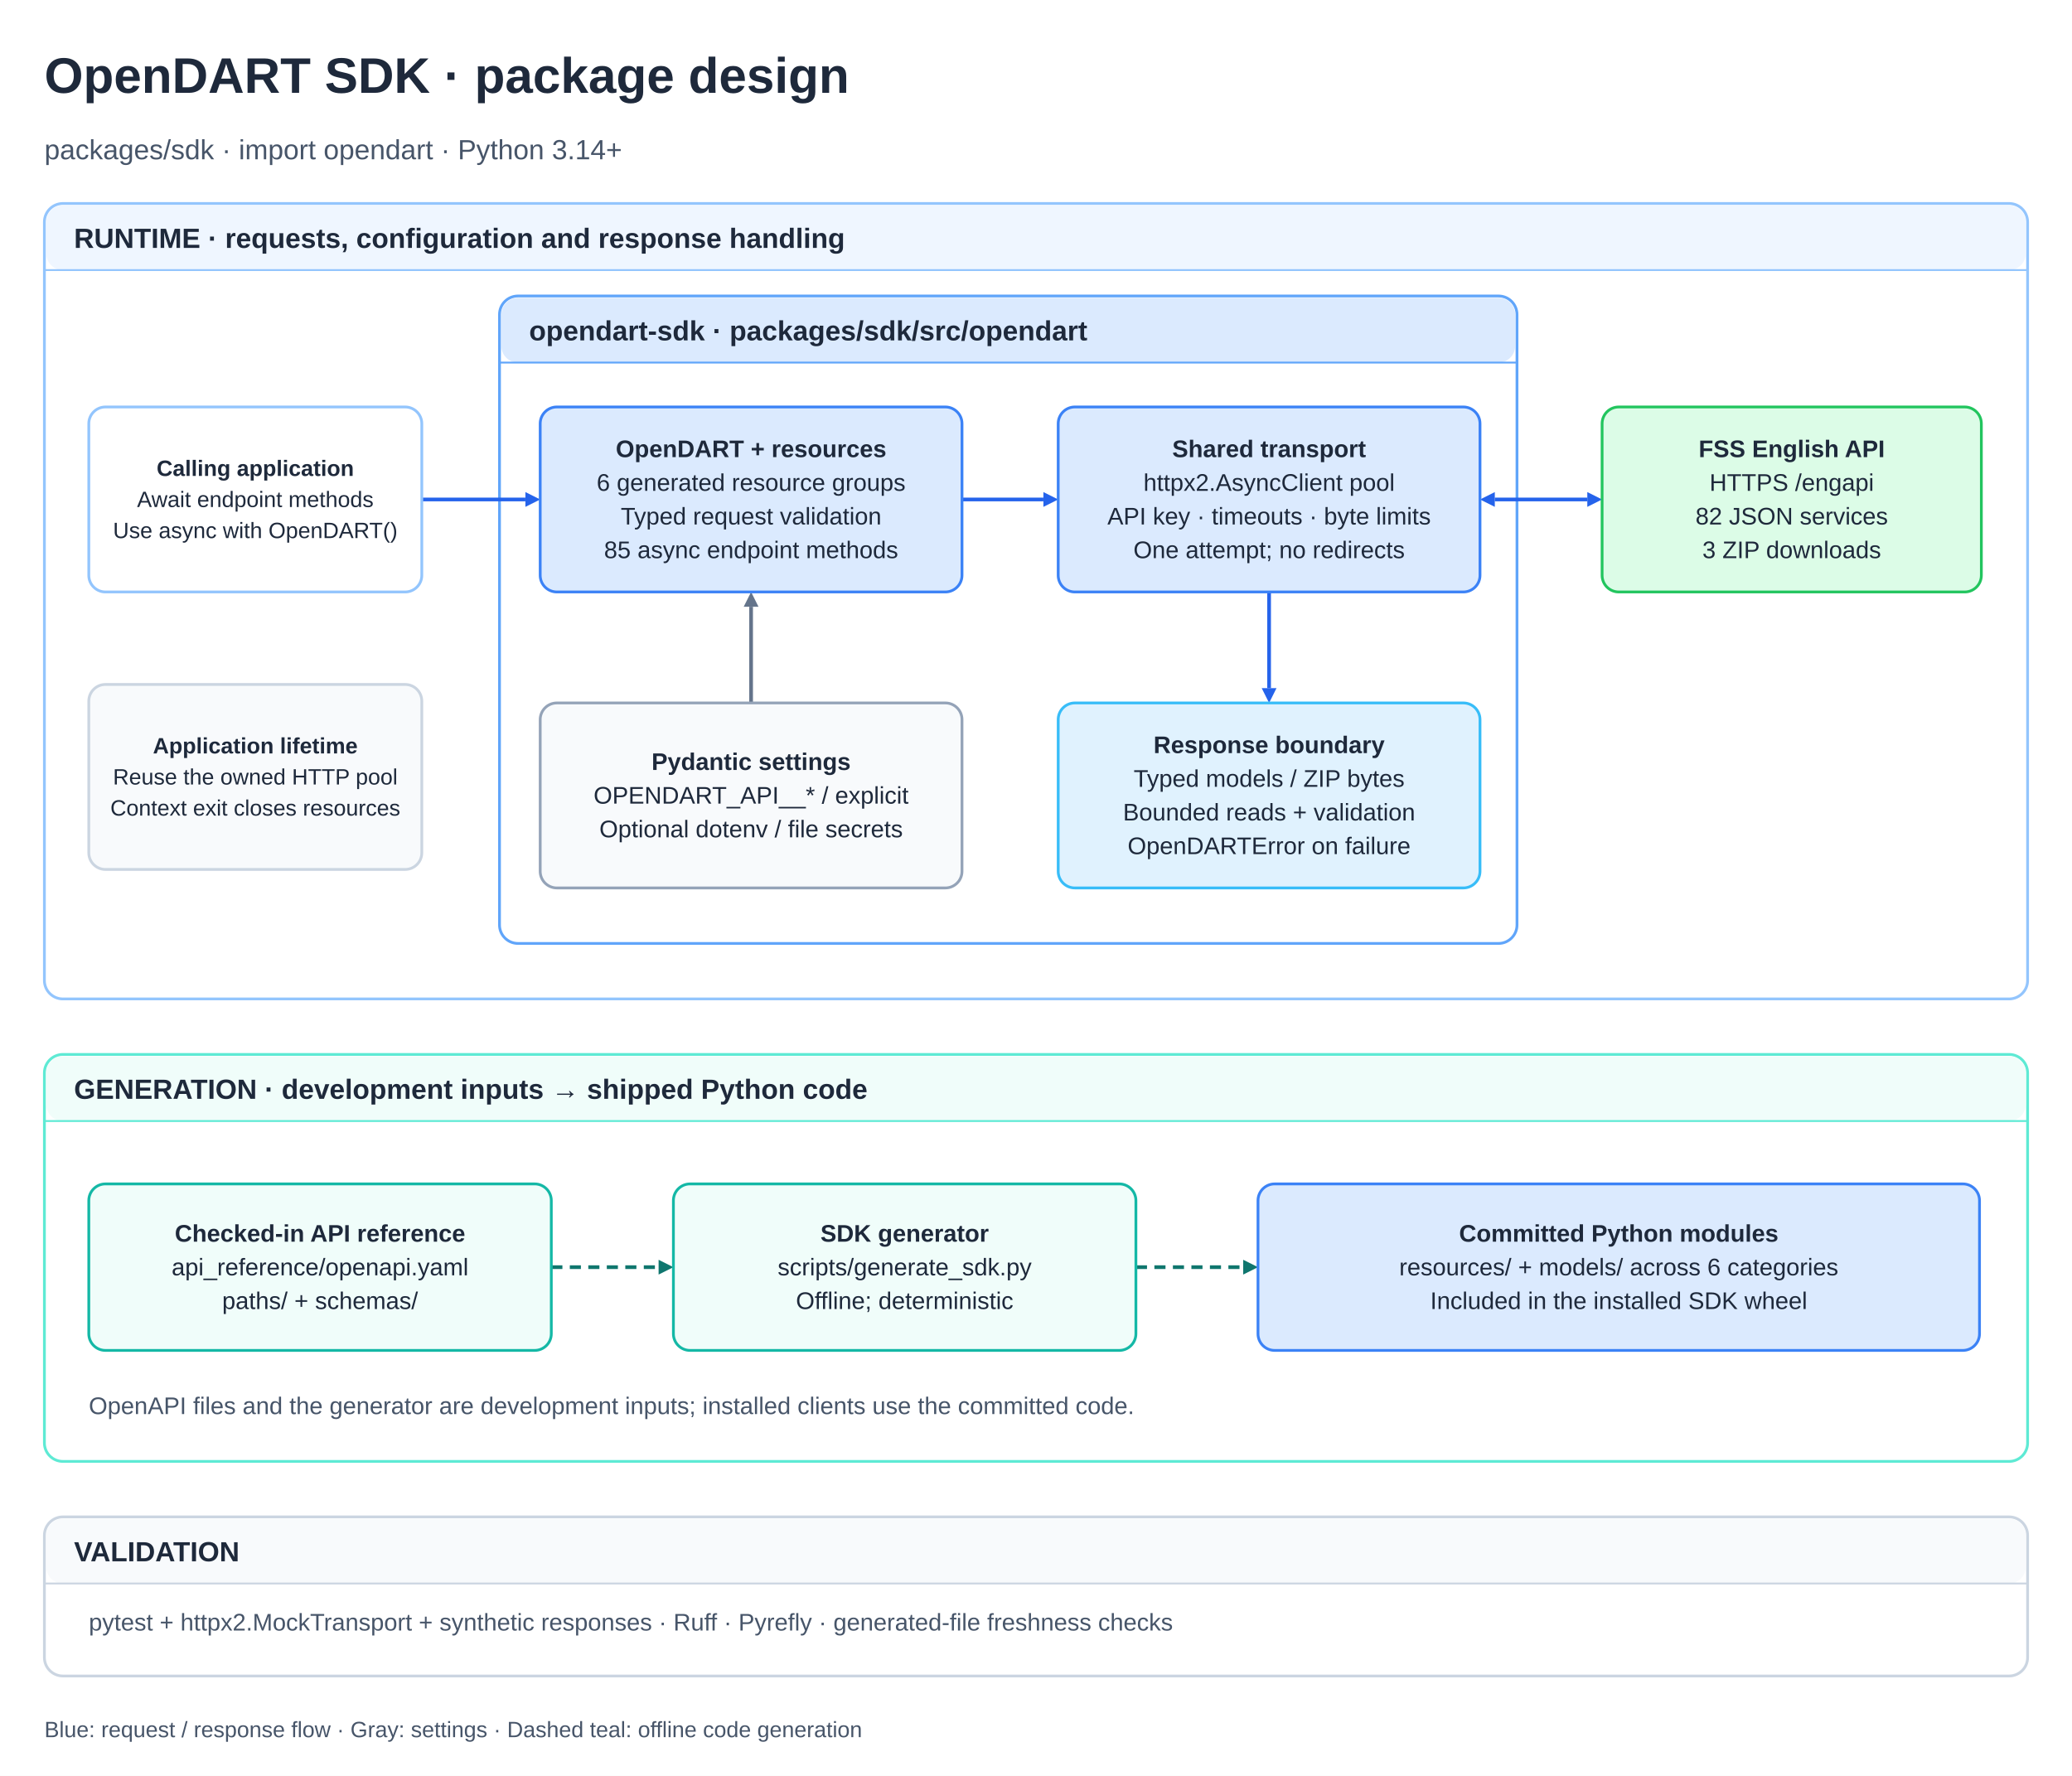
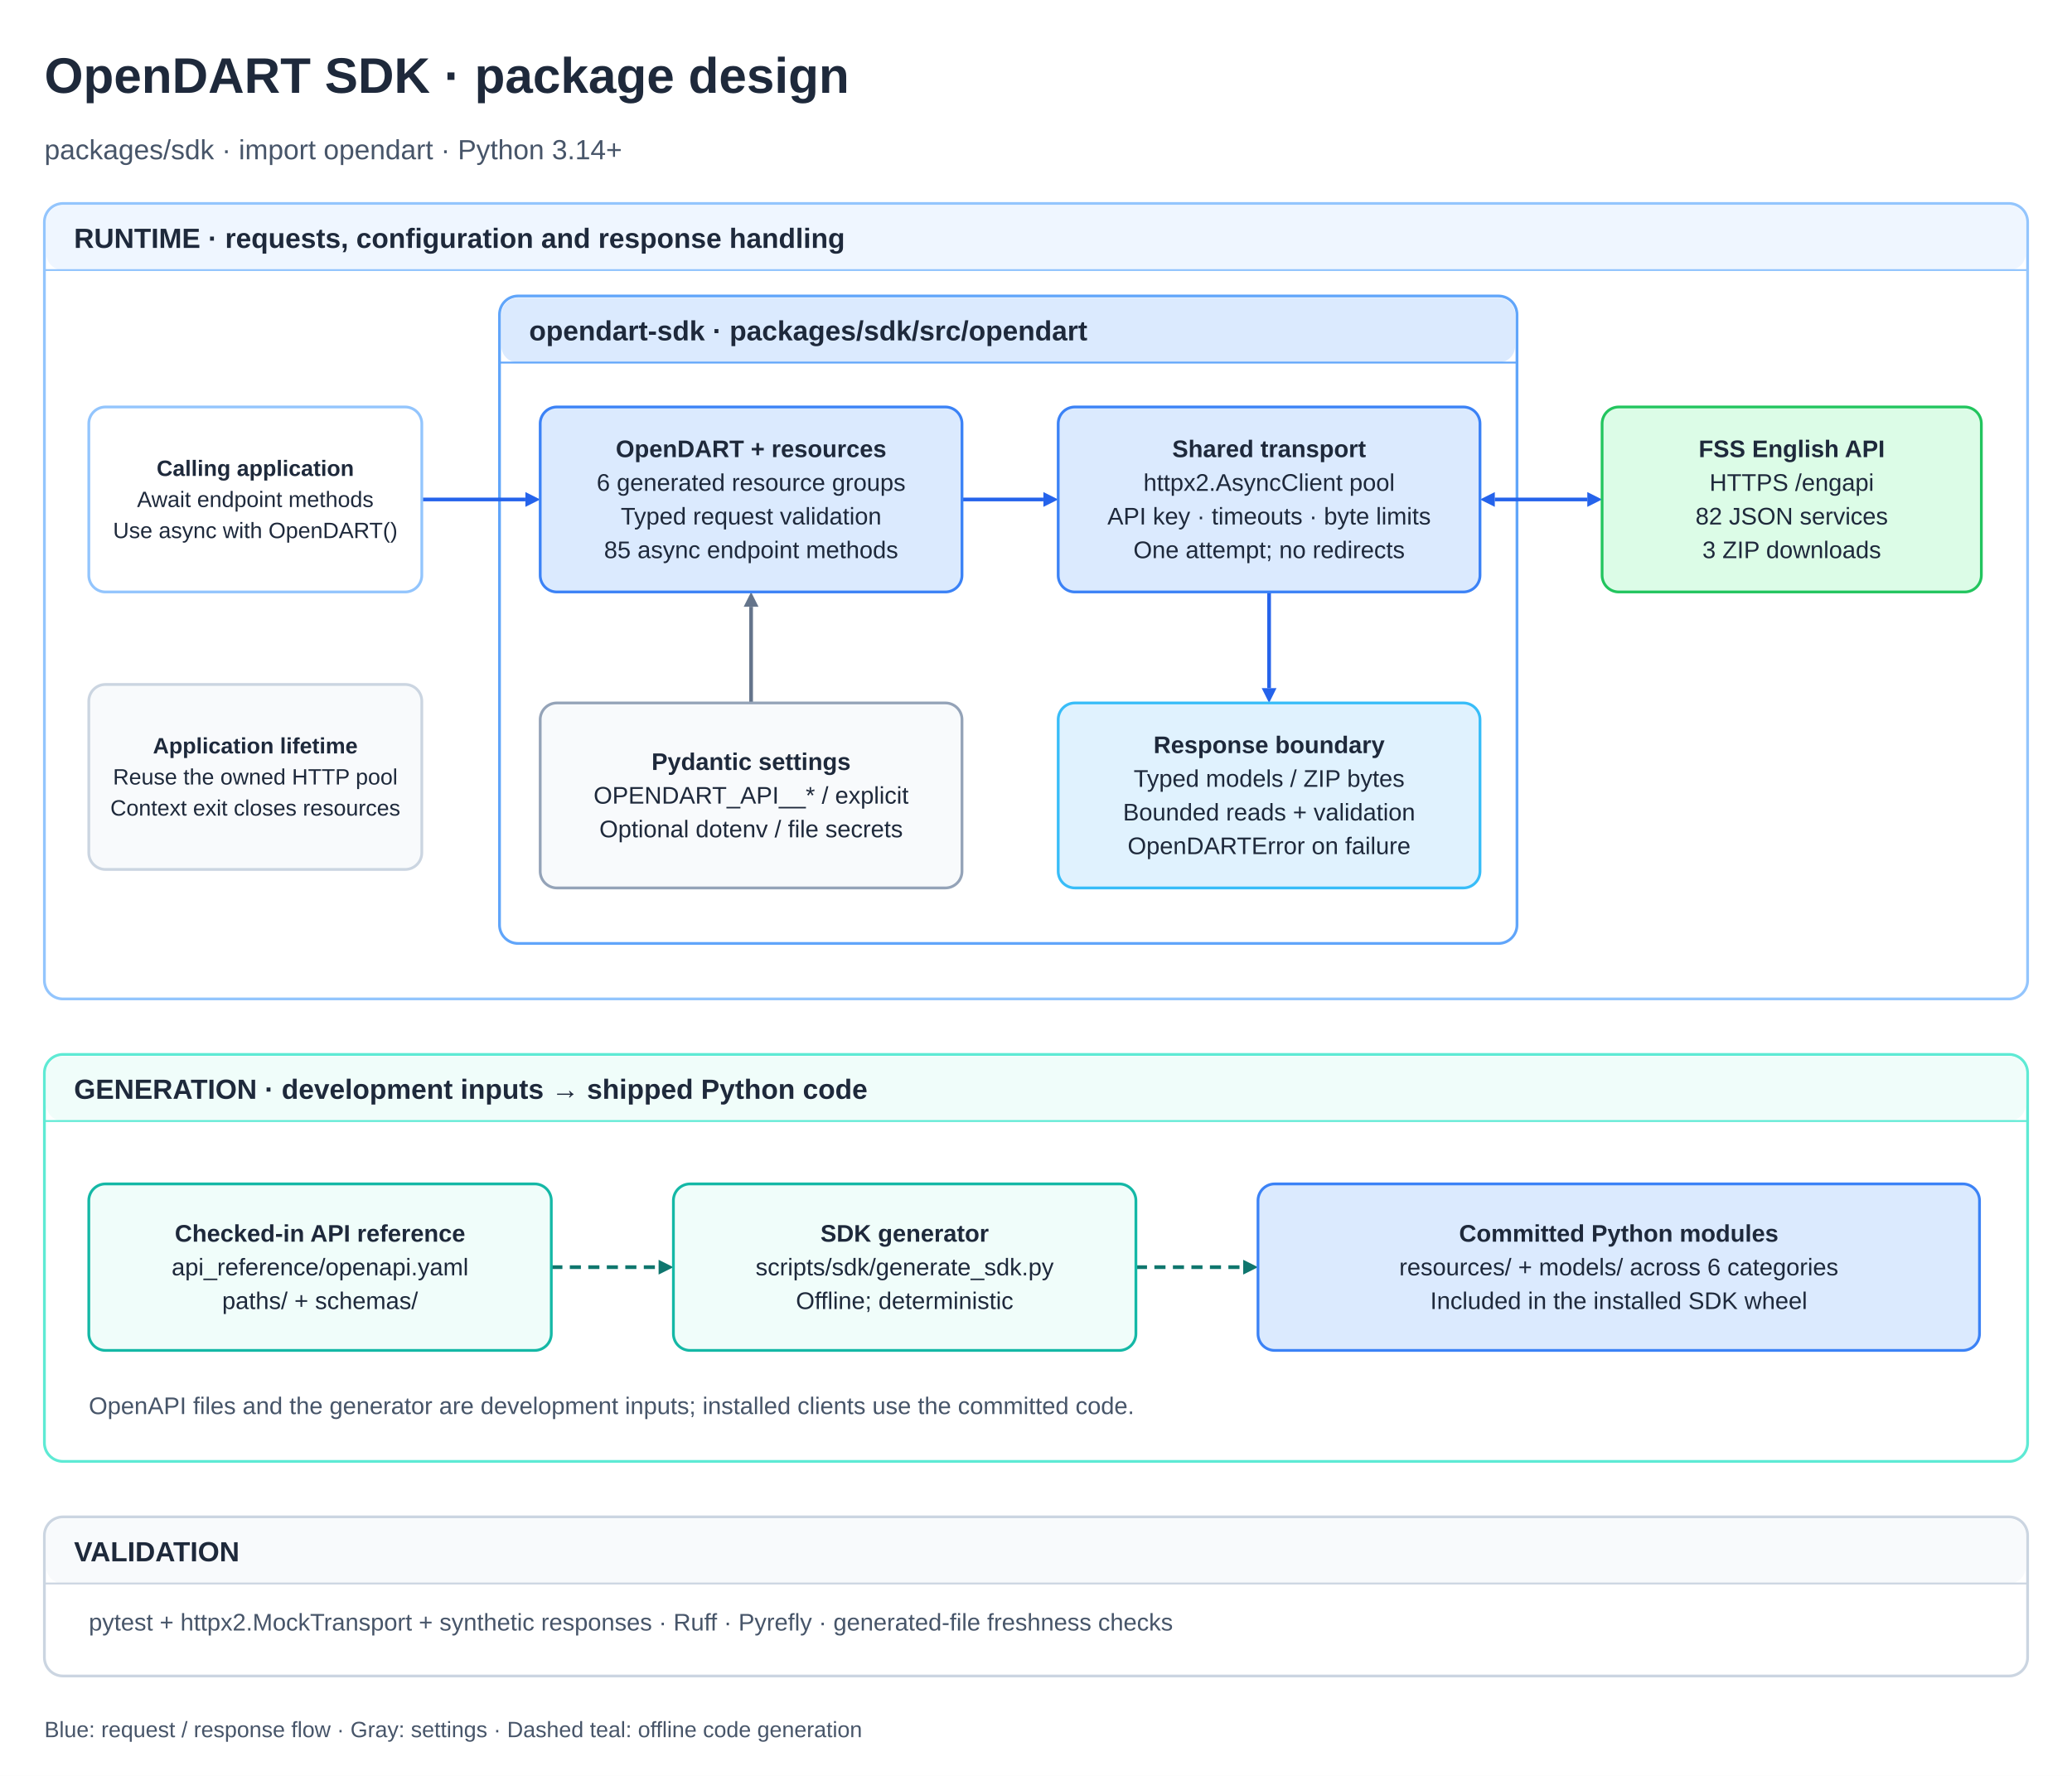
- <svg xmlns="http://www.w3.org/2000/svg" width="1120" height="960" viewBox="0 0 1120 960" role="img" aria-labelledby="diagram-title diagram-description" content="&lt;mxfile host=&quot;app.diagrams.net&quot; type=&quot;device&quot;&gt;&lt;diagram id=&quot;sdk-architecture&quot; name=&quot;SDK architecture&quot;&gt;&lt;mxGraphModel dx=&quot;1120&quot; dy=&quot;960&quot; grid=&quot;1&quot; gridSize=&quot;10&quot; guides=&quot;1&quot; tooltips=&quot;1&quot; connect=&quot;1&quot; arrows=&quot;1&quot; fold=&quot;1&quot; page=&quot;0&quot; pageScale=&quot;1&quot; pageWidth=&quot;1120&quot; pageHeight=&quot;960&quot; math=&quot;0&quot; shadow=&quot;0&quot; background=&quot;#ffffff&quot; adaptiveColors=&quot;auto&quot;&gt;&lt;root&gt;&lt;mxCell id=&quot;0&quot; /&gt;&lt;mxCell id=&quot;1&quot; parent=&quot;0&quot; /&gt;&lt;mxCell id=&quot;title&quot; value=&quot;OpenDART SDK · package design&quot; style=&quot;rounded=1;whiteSpace=wrap;html=1;fontFamily=Arial;fontSize=27;fontColor=#1e293b;strokeWidth=1.5;spacing=12;fillColor=#ffffff;strokeColor=#cbd5e1;fillColor=none;strokeColor=none;align=left;spacing=0;fontStyle=1;&quot; vertex=&quot;1&quot; parent=&quot;1&quot;&gt;&lt;mxGeometry x=&quot;24&quot; y=&quot;22&quot; width=&quot;1072&quot; height=&quot;38&quot; as=&quot;geometry&quot; /&gt;&lt;/mxCell&gt;&lt;mxCell id=&quot;subtitle&quot; value=&quot;packages/sdk · import opendart · Python 3.14+&quot; style=&quot;rounded=1;whiteSpace=wrap;html=1;fontFamily=Arial;fontSize=15;fontColor=#1e293b;strokeWidth=1.5;spacing=12;fillColor=#ffffff;strokeColor=#cbd5e1;fillColor=none;strokeColor=none;align=left;spacing=0;&quot; vertex=&quot;1&quot; parent=&quot;1&quot;&gt;&lt;mxGeometry x=&quot;24&quot; y=&quot;68&quot; width=&quot;1072&quot; height=&quot;26&quot; as=&quot;geometry&quot; /&gt;&lt;/mxCell&gt;&lt;mxCell id=&quot;runtime&quot; value=&quot;RUNTIME · requests, configuration and response handling&quot; style=&quot;rounded=1;whiteSpace=wrap;html=1;fontFamily=Arial;fontSize=15;fontColor=#1e293b;strokeWidth=1.5;spacing=12;fillColor=#eff6ff;strokeColor=#93c5fd;shape=swimlane;startSize=36;horizontal=1;align=left;spacingLeft=16;fontStyle=1;collapsible=0;pointerEvents=0;swimlaneFillColor=#ffffff;&quot; vertex=&quot;1&quot; parent=&quot;1&quot;&gt;&lt;mxGeometry x=&quot;24&quot; y=&quot;110&quot; width=&quot;1072&quot; height=&quot;430&quot; as=&quot;geometry&quot; /&gt;&lt;/mxCell&gt;&lt;mxCell id=&quot;package&quot; value=&quot;opendart-sdk · packages/sdk/src/opendart&quot; style=&quot;rounded=1;whiteSpace=wrap;html=1;fontFamily=Arial;fontSize=15;fontColor=#1e293b;strokeWidth=1.5;spacing=12;fillColor=#dbeafe;strokeColor=#60a5fa;shape=swimlane;startSize=36;horizontal=1;align=left;spacingLeft=16;fontStyle=1;collapsible=0;pointerEvents=0;swimlaneFillColor=#ffffff;&quot; vertex=&quot;1&quot; parent=&quot;runtime&quot;&gt;&lt;mxGeometry x=&quot;246&quot; y=&quot;50&quot; width=&quot;550&quot; height=&quot;350&quot; as=&quot;geometry&quot; /&gt;&lt;/mxCell&gt;&lt;mxCell id=&quot;application&quot; value=&quot;&amp;lt;b&amp;gt;Calling application&amp;lt;/b&amp;gt;&amp;lt;br&amp;gt;Await endpoint methods&amp;lt;br&amp;gt;Use async with OpenDART()&quot; style=&quot;rounded=1;whiteSpace=wrap;html=1;fontFamily=Arial;fontSize=12;fontColor=#1e293b;strokeWidth=1.5;spacing=12;fillColor=#ffffff;strokeColor=#93c5fd;&quot; vertex=&quot;1&quot; parent=&quot;runtime&quot;&gt;&lt;mxGeometry x=&quot;24&quot; y=&quot;110&quot; width=&quot;180&quot; height=&quot;100&quot; as=&quot;geometry&quot; /&gt;&lt;/mxCell&gt;&lt;mxCell id=&quot;client&quot; value=&quot;&amp;lt;b&amp;gt;OpenDART + resources&amp;lt;/b&amp;gt;&amp;lt;br&amp;gt;6 generated resource groups&amp;lt;br&amp;gt;Typed request validation&amp;lt;br&amp;gt;85 async endpoint methods&quot; style=&quot;rounded=1;whiteSpace=wrap;html=1;fontFamily=Arial;fontSize=13;fontColor=#1e293b;strokeWidth=1.5;spacing=12;fillColor=#dbeafe;strokeColor=#3b82f6;&quot; vertex=&quot;1&quot; parent=&quot;package&quot;&gt;&lt;mxGeometry x=&quot;22&quot; y=&quot;60&quot; width=&quot;228&quot; height=&quot;100&quot; as=&quot;geometry&quot; /&gt;&lt;/mxCell&gt;&lt;mxCell id=&quot;transport&quot; value=&quot;&amp;lt;b&amp;gt;Shared transport&amp;lt;/b&amp;gt;&amp;lt;br&amp;gt;httpx2.AsyncClient pool&amp;lt;br&amp;gt;API key · timeouts · byte limits&amp;lt;br&amp;gt;One attempt; no redirects&quot; style=&quot;rounded=1;whiteSpace=wrap;html=1;fontFamily=Arial;fontSize=13;fontColor=#1e293b;strokeWidth=1.5;spacing=12;fillColor=#dbeafe;strokeColor=#3b82f6;&quot; vertex=&quot;1&quot; parent=&quot;package&quot;&gt;&lt;mxGeometry x=&quot;302&quot; y=&quot;60&quot; width=&quot;228&quot; height=&quot;100&quot; as=&quot;geometry&quot; /&gt;&lt;/mxCell&gt;&lt;mxCell id=&quot;api&quot; value=&quot;&amp;lt;b&amp;gt;FSS English API&amp;lt;/b&amp;gt;&amp;lt;br&amp;gt;HTTPS /engapi&amp;lt;br&amp;gt;82 JSON services&amp;lt;br&amp;gt;3 ZIP downloads&quot; style=&quot;rounded=1;whiteSpace=wrap;html=1;fontFamily=Arial;fontSize=13;fontColor=#1e293b;strokeWidth=1.5;spacing=12;fillColor=#dcfce7;strokeColor=#22c55e;&quot; vertex=&quot;1&quot; parent=&quot;runtime&quot;&gt;&lt;mxGeometry x=&quot;842&quot; y=&quot;110&quot; width=&quot;205&quot; height=&quot;100&quot; as=&quot;geometry&quot; /&gt;&lt;/mxCell&gt;&lt;mxCell id=&quot;settings&quot; value=&quot;&amp;lt;b&amp;gt;Pydantic settings&amp;lt;/b&amp;gt;&amp;lt;br&amp;gt;OPENDART_API__* / explicit&amp;lt;br&amp;gt;Optional dotenv / file secrets&quot; style=&quot;rounded=1;whiteSpace=wrap;html=1;fontFamily=Arial;fontSize=13;fontColor=#1e293b;strokeWidth=1.5;spacing=12;fillColor=#f8fafc;strokeColor=#94a3b8;&quot; vertex=&quot;1&quot; parent=&quot;package&quot;&gt;&lt;mxGeometry x=&quot;22&quot; y=&quot;220&quot; width=&quot;228&quot; height=&quot;100&quot; as=&quot;geometry&quot; /&gt;&lt;/mxCell&gt;&lt;mxCell id=&quot;response&quot; value=&quot;&amp;lt;b&amp;gt;Response boundary&amp;lt;/b&amp;gt;&amp;lt;br&amp;gt;Typed models / ZIP bytes&amp;lt;br&amp;gt;Bounded reads + validation&amp;lt;br&amp;gt;OpenDARTError on failure&quot; style=&quot;rounded=1;whiteSpace=wrap;html=1;fontFamily=Arial;fontSize=13;fontColor=#1e293b;strokeWidth=1.5;spacing=12;fillColor=#e0f2fe;strokeColor=#38bdf8;&quot; vertex=&quot;1&quot; parent=&quot;package&quot;&gt;&lt;mxGeometry x=&quot;302&quot; y=&quot;220&quot; width=&quot;228&quot; height=&quot;100&quot; as=&quot;geometry&quot; /&gt;&lt;/mxCell&gt;&lt;mxCell id=&quot;lifetime&quot; value=&quot;&amp;lt;b&amp;gt;Application lifetime&amp;lt;/b&amp;gt;&amp;lt;br&amp;gt;Reuse the owned HTTP pool&amp;lt;br&amp;gt;Context exit closes resources&quot; style=&quot;rounded=1;whiteSpace=wrap;html=1;fontFamily=Arial;fontSize=12;fontColor=#1e293b;strokeWidth=1.5;spacing=12;fillColor=#f8fafc;strokeColor=#cbd5e1;&quot; vertex=&quot;1&quot; parent=&quot;runtime&quot;&gt;&lt;mxGeometry x=&quot;24&quot; y=&quot;260&quot; width=&quot;180&quot; height=&quot;100&quot; as=&quot;geometry&quot; /&gt;&lt;/mxCell&gt;&lt;mxCell id=&quot;generation&quot; value=&quot;GENERATION · development inputs → shipped Python code&quot; style=&quot;rounded=1;whiteSpace=wrap;html=1;fontFamily=Arial;fontSize=15;fontColor=#1e293b;strokeWidth=1.5;spacing=12;fillColor=#f0fdfa;strokeColor=#5eead4;shape=swimlane;startSize=36;horizontal=1;align=left;spacingLeft=16;fontStyle=1;collapsible=0;pointerEvents=0;swimlaneFillColor=#ffffff;&quot; vertex=&quot;1&quot; parent=&quot;1&quot;&gt;&lt;mxGeometry x=&quot;24&quot; y=&quot;570&quot; width=&quot;1072&quot; height=&quot;220&quot; as=&quot;geometry&quot; /&gt;&lt;/mxCell&gt;&lt;mxCell id=&quot;reference&quot; value=&quot;&amp;lt;b&amp;gt;Checked-in API reference&amp;lt;/b&amp;gt;&amp;lt;br&amp;gt;api_reference/openapi.yaml&amp;lt;br&amp;gt;paths/ + schemas/&quot; style=&quot;rounded=1;whiteSpace=wrap;html=1;fontFamily=Arial;fontSize=13;fontColor=#1e293b;strokeWidth=1.5;spacing=12;fillColor=#f0fdfa;strokeColor=#14b8a6;&quot; vertex=&quot;1&quot; parent=&quot;generation&quot;&gt;&lt;mxGeometry x=&quot;24&quot; y=&quot;70&quot; width=&quot;250&quot; height=&quot;90&quot; as=&quot;geometry&quot; /&gt;&lt;/mxCell&gt;&lt;mxCell id=&quot;generator&quot; value=&quot;&amp;lt;b&amp;gt;SDK generator&amp;lt;/b&amp;gt;&amp;lt;br&amp;gt;scripts/generate_sdk.py&amp;lt;br&amp;gt;Offline; deterministic&quot; style=&quot;rounded=1;whiteSpace=wrap;html=1;fontFamily=Arial;fontSize=13;fontColor=#1e293b;strokeWidth=1.5;spacing=12;fillColor=#f0fdfa;strokeColor=#14b8a6;&quot; vertex=&quot;1&quot; parent=&quot;generation&quot;&gt;&lt;mxGeometry x=&quot;340&quot; y=&quot;70&quot; width=&quot;250&quot; height=&quot;90&quot; as=&quot;geometry&quot; /&gt;&lt;/mxCell&gt;&lt;mxCell id=&quot;generated&quot; value=&quot;&amp;lt;b&amp;gt;Committed Python modules&amp;lt;/b&amp;gt;&amp;lt;br&amp;gt;resources/ + models/ across 6 categories&amp;lt;br&amp;gt;Included in the installed SDK wheel&quot; style=&quot;rounded=1;whiteSpace=wrap;html=1;fontFamily=Arial;fontSize=13;fontColor=#1e293b;strokeWidth=1.5;spacing=12;fillColor=#dbeafe;strokeColor=#3b82f6;&quot; vertex=&quot;1&quot; parent=&quot;generation&quot;&gt;&lt;mxGeometry x=&quot;656&quot; y=&quot;70&quot; width=&quot;390&quot; height=&quot;90&quot; as=&quot;geometry&quot; /&gt;&lt;/mxCell&gt;&lt;mxCell id=&quot;generation-note&quot; value=&quot;OpenAPI files and the generator are development inputs; installed clients use the committed code.&quot; style=&quot;rounded=1;whiteSpace=wrap;html=1;fontFamily=Arial;fontSize=13;fontColor=#1e293b;strokeWidth=1.5;spacing=12;fillColor=#ffffff;strokeColor=#cbd5e1;fillColor=none;strokeColor=none;align=left;spacing=0;&quot; vertex=&quot;1&quot; parent=&quot;generation&quot;&gt;&lt;mxGeometry x=&quot;24&quot; y=&quot;178&quot; width=&quot;1024&quot; height=&quot;24&quot; as=&quot;geometry&quot; /&gt;&lt;/mxCell&gt;&lt;mxCell id=&quot;validation&quot; value=&quot;VALIDATION&quot; style=&quot;rounded=1;whiteSpace=wrap;html=1;fontFamily=Arial;fontSize=15;fontColor=#1e293b;strokeWidth=1.5;spacing=12;fillColor=#f8fafc;strokeColor=#cbd5e1;shape=swimlane;startSize=36;horizontal=1;align=left;spacingLeft=16;fontStyle=1;collapsible=0;pointerEvents=0;swimlaneFillColor=#ffffff;&quot; vertex=&quot;1&quot; parent=&quot;1&quot;&gt;&lt;mxGeometry x=&quot;24&quot; y=&quot;820&quot; width=&quot;1072&quot; height=&quot;86&quot; as=&quot;geometry&quot; /&gt;&lt;/mxCell&gt;&lt;mxCell id=&quot;checks&quot; value=&quot;pytest + httpx2.MockTransport + synthetic responses · Ruff · Pyrefly · generated-file freshness checks&quot; style=&quot;rounded=1;whiteSpace=wrap;html=1;fontFamily=Arial;fontSize=13;fontColor=#1e293b;strokeWidth=1.5;spacing=12;fillColor=#ffffff;strokeColor=#cbd5e1;fillColor=none;strokeColor=none;align=left;spacing=0;&quot; vertex=&quot;1&quot; parent=&quot;validation&quot;&gt;&lt;mxGeometry x=&quot;24&quot; y=&quot;45&quot; width=&quot;1024&quot; height=&quot;24&quot; as=&quot;geometry&quot; /&gt;&lt;/mxCell&gt;&lt;mxCell id=&quot;legend&quot; value=&quot;Blue: request / response flow · Gray: settings · Dashed teal: offline code generation&quot; style=&quot;rounded=1;whiteSpace=wrap;html=1;fontFamily=Arial;fontSize=12;fontColor=#1e293b;strokeWidth=1.5;spacing=12;fillColor=#ffffff;strokeColor=#cbd5e1;fillColor=none;strokeColor=none;align=left;spacing=0;&quot; vertex=&quot;1&quot; parent=&quot;1&quot;&gt;&lt;mxGeometry x=&quot;24&quot; y=&quot;924&quot; width=&quot;1072&quot; height=&quot;22&quot; as=&quot;geometry&quot; /&gt;&lt;/mxCell&gt;&lt;mxCell id=&quot;edge-0&quot; style=&quot;edgeStyle=orthogonalEdgeStyle;rounded=1;html=1;strokeWidth=2;strokeColor=#2563eb;endArrow=block;endFill=1;exitX=1;exitY=0.5;entryX=0;entryY=0.5;exitPerimeter=0;entryPerimeter=0;defaultLabelBackgroundColor=gap;&quot; edge=&quot;1&quot; parent=&quot;runtime&quot; source=&quot;application&quot; target=&quot;client&quot;&gt;&lt;mxGeometry relative=&quot;1&quot; as=&quot;geometry&quot; /&gt;&lt;/mxCell&gt;&lt;mxCell id=&quot;edge-1&quot; style=&quot;edgeStyle=orthogonalEdgeStyle;rounded=1;html=1;strokeWidth=2;strokeColor=#2563eb;endArrow=block;endFill=1;exitX=1;exitY=0.5;entryX=0;entryY=0.5;exitPerimeter=0;entryPerimeter=0;defaultLabelBackgroundColor=gap;&quot; edge=&quot;1&quot; parent=&quot;package&quot; source=&quot;client&quot; target=&quot;transport&quot;&gt;&lt;mxGeometry relative=&quot;1&quot; as=&quot;geometry&quot; /&gt;&lt;/mxCell&gt;&lt;mxCell id=&quot;edge-2&quot; style=&quot;edgeStyle=orthogonalEdgeStyle;rounded=1;html=1;strokeWidth=2;strokeColor=#2563eb;endArrow=block;endFill=1;exitX=1;exitY=0.5;entryX=0;entryY=0.5;exitPerimeter=0;entryPerimeter=0;defaultLabelBackgroundColor=gap;startArrow=block;startFill=1;&quot; edge=&quot;1&quot; parent=&quot;runtime&quot; source=&quot;transport&quot; target=&quot;api&quot;&gt;&lt;mxGeometry relative=&quot;1&quot; as=&quot;geometry&quot; /&gt;&lt;/mxCell&gt;&lt;mxCell id=&quot;edge-3&quot; style=&quot;edgeStyle=orthogonalEdgeStyle;rounded=1;html=1;strokeWidth=2;strokeColor=#2563eb;endArrow=block;endFill=1;exitX=0.5;exitY=1;entryX=0.5;entryY=0;exitPerimeter=0;entryPerimeter=0;defaultLabelBackgroundColor=gap;&quot; edge=&quot;1&quot; parent=&quot;package&quot; source=&quot;transport&quot; target=&quot;response&quot;&gt;&lt;mxGeometry relative=&quot;1&quot; as=&quot;geometry&quot; /&gt;&lt;/mxCell&gt;&lt;mxCell id=&quot;edge-4&quot; style=&quot;edgeStyle=orthogonalEdgeStyle;rounded=1;html=1;strokeWidth=2;strokeColor=#64748b;endArrow=block;endFill=1;exitX=0.5;exitY=0;entryX=0.5;entryY=1;exitPerimeter=0;entryPerimeter=0;defaultLabelBackgroundColor=gap;&quot; edge=&quot;1&quot; parent=&quot;package&quot; source=&quot;settings&quot; target=&quot;client&quot;&gt;&lt;mxGeometry relative=&quot;1&quot; as=&quot;geometry&quot; /&gt;&lt;/mxCell&gt;&lt;mxCell id=&quot;edge-5&quot; style=&quot;edgeStyle=orthogonalEdgeStyle;rounded=1;html=1;strokeWidth=2;strokeColor=#0f766e;endArrow=block;endFill=1;exitX=1;exitY=0.5;entryX=0;entryY=0.5;exitPerimeter=0;entryPerimeter=0;defaultLabelBackgroundColor=gap;dashed=1;dashPattern=6 4;&quot; edge=&quot;1&quot; parent=&quot;generation&quot; source=&quot;reference&quot; target=&quot;generator&quot;&gt;&lt;mxGeometry relative=&quot;1&quot; as=&quot;geometry&quot; /&gt;&lt;/mxCell&gt;&lt;mxCell id=&quot;edge-6&quot; style=&quot;edgeStyle=orthogonalEdgeStyle;rounded=1;html=1;strokeWidth=2;strokeColor=#0f766e;endArrow=block;endFill=1;exitX=1;exitY=0.5;entryX=0;entryY=0.5;exitPerimeter=0;entryPerimeter=0;defaultLabelBackgroundColor=gap;dashed=1;dashPattern=6 4;&quot; edge=&quot;1&quot; parent=&quot;generation&quot; source=&quot;generator&quot; target=&quot;generated&quot;&gt;&lt;mxGeometry relative=&quot;1&quot; as=&quot;geometry&quot; /&gt;&lt;/mxCell&gt;&lt;/root&gt;&lt;/mxGraphModel&gt;&lt;/diagram&gt;&lt;/mxfile&gt;">
+ <svg xmlns="http://www.w3.org/2000/svg" width="1120" height="960" viewBox="0 0 1120 960" role="img" aria-labelledby="diagram-title diagram-description" content="&lt;mxfile host=&quot;app.diagrams.net&quot; type=&quot;device&quot;&gt;&lt;diagram id=&quot;sdk-architecture&quot; name=&quot;SDK architecture&quot;&gt;&lt;mxGraphModel dx=&quot;1120&quot; dy=&quot;960&quot; grid=&quot;1&quot; gridSize=&quot;10&quot; guides=&quot;1&quot; tooltips=&quot;1&quot; connect=&quot;1&quot; arrows=&quot;1&quot; fold=&quot;1&quot; page=&quot;0&quot; pageScale=&quot;1&quot; pageWidth=&quot;1120&quot; pageHeight=&quot;960&quot; math=&quot;0&quot; shadow=&quot;0&quot; background=&quot;#ffffff&quot; adaptiveColors=&quot;auto&quot;&gt;&lt;root&gt;&lt;mxCell id=&quot;0&quot; /&gt;&lt;mxCell id=&quot;1&quot; parent=&quot;0&quot; /&gt;&lt;mxCell id=&quot;title&quot; value=&quot;OpenDART SDK · package design&quot; style=&quot;rounded=1;whiteSpace=wrap;html=1;fontFamily=Arial;fontSize=27;fontColor=#1e293b;strokeWidth=1.5;spacing=12;fillColor=#ffffff;strokeColor=#cbd5e1;fillColor=none;strokeColor=none;align=left;spacing=0;fontStyle=1;&quot; vertex=&quot;1&quot; parent=&quot;1&quot;&gt;&lt;mxGeometry x=&quot;24&quot; y=&quot;22&quot; width=&quot;1072&quot; height=&quot;38&quot; as=&quot;geometry&quot; /&gt;&lt;/mxCell&gt;&lt;mxCell id=&quot;subtitle&quot; value=&quot;packages/sdk · import opendart · Python 3.14+&quot; style=&quot;rounded=1;whiteSpace=wrap;html=1;fontFamily=Arial;fontSize=15;fontColor=#1e293b;strokeWidth=1.5;spacing=12;fillColor=#ffffff;strokeColor=#cbd5e1;fillColor=none;strokeColor=none;align=left;spacing=0;&quot; vertex=&quot;1&quot; parent=&quot;1&quot;&gt;&lt;mxGeometry x=&quot;24&quot; y=&quot;68&quot; width=&quot;1072&quot; height=&quot;26&quot; as=&quot;geometry&quot; /&gt;&lt;/mxCell&gt;&lt;mxCell id=&quot;runtime&quot; value=&quot;RUNTIME · requests, configuration and response handling&quot; style=&quot;rounded=1;whiteSpace=wrap;html=1;fontFamily=Arial;fontSize=15;fontColor=#1e293b;strokeWidth=1.5;spacing=12;fillColor=#eff6ff;strokeColor=#93c5fd;shape=swimlane;startSize=36;horizontal=1;align=left;spacingLeft=16;fontStyle=1;collapsible=0;pointerEvents=0;swimlaneFillColor=#ffffff;&quot; vertex=&quot;1&quot; parent=&quot;1&quot;&gt;&lt;mxGeometry x=&quot;24&quot; y=&quot;110&quot; width=&quot;1072&quot; height=&quot;430&quot; as=&quot;geometry&quot; /&gt;&lt;/mxCell&gt;&lt;mxCell id=&quot;package&quot; value=&quot;opendart-sdk · packages/sdk/src/opendart&quot; style=&quot;rounded=1;whiteSpace=wrap;html=1;fontFamily=Arial;fontSize=15;fontColor=#1e293b;strokeWidth=1.5;spacing=12;fillColor=#dbeafe;strokeColor=#60a5fa;shape=swimlane;startSize=36;horizontal=1;align=left;spacingLeft=16;fontStyle=1;collapsible=0;pointerEvents=0;swimlaneFillColor=#ffffff;&quot; vertex=&quot;1&quot; parent=&quot;runtime&quot;&gt;&lt;mxGeometry x=&quot;246&quot; y=&quot;50&quot; width=&quot;550&quot; height=&quot;350&quot; as=&quot;geometry&quot; /&gt;&lt;/mxCell&gt;&lt;mxCell id=&quot;application&quot; value=&quot;&amp;lt;b&amp;gt;Calling application&amp;lt;/b&amp;gt;&amp;lt;br&amp;gt;Await endpoint methods&amp;lt;br&amp;gt;Use async with OpenDART()&quot; style=&quot;rounded=1;whiteSpace=wrap;html=1;fontFamily=Arial;fontSize=12;fontColor=#1e293b;strokeWidth=1.5;spacing=12;fillColor=#ffffff;strokeColor=#93c5fd;&quot; vertex=&quot;1&quot; parent=&quot;runtime&quot;&gt;&lt;mxGeometry x=&quot;24&quot; y=&quot;110&quot; width=&quot;180&quot; height=&quot;100&quot; as=&quot;geometry&quot; /&gt;&lt;/mxCell&gt;&lt;mxCell id=&quot;client&quot; value=&quot;&amp;lt;b&amp;gt;OpenDART + resources&amp;lt;/b&amp;gt;&amp;lt;br&amp;gt;6 generated resource groups&amp;lt;br&amp;gt;Typed request validation&amp;lt;br&amp;gt;85 async endpoint methods&quot; style=&quot;rounded=1;whiteSpace=wrap;html=1;fontFamily=Arial;fontSize=13;fontColor=#1e293b;strokeWidth=1.5;spacing=12;fillColor=#dbeafe;strokeColor=#3b82f6;&quot; vertex=&quot;1&quot; parent=&quot;package&quot;&gt;&lt;mxGeometry x=&quot;22&quot; y=&quot;60&quot; width=&quot;228&quot; height=&quot;100&quot; as=&quot;geometry&quot; /&gt;&lt;/mxCell&gt;&lt;mxCell id=&quot;transport&quot; value=&quot;&amp;lt;b&amp;gt;Shared transport&amp;lt;/b&amp;gt;&amp;lt;br&amp;gt;httpx2.AsyncClient pool&amp;lt;br&amp;gt;API key · timeouts · byte limits&amp;lt;br&amp;gt;One attempt; no redirects&quot; style=&quot;rounded=1;whiteSpace=wrap;html=1;fontFamily=Arial;fontSize=13;fontColor=#1e293b;strokeWidth=1.5;spacing=12;fillColor=#dbeafe;strokeColor=#3b82f6;&quot; vertex=&quot;1&quot; parent=&quot;package&quot;&gt;&lt;mxGeometry x=&quot;302&quot; y=&quot;60&quot; width=&quot;228&quot; height=&quot;100&quot; as=&quot;geometry&quot; /&gt;&lt;/mxCell&gt;&lt;mxCell id=&quot;api&quot; value=&quot;&amp;lt;b&amp;gt;FSS English API&amp;lt;/b&amp;gt;&amp;lt;br&amp;gt;HTTPS /engapi&amp;lt;br&amp;gt;82 JSON services&amp;lt;br&amp;gt;3 ZIP downloads&quot; style=&quot;rounded=1;whiteSpace=wrap;html=1;fontFamily=Arial;fontSize=13;fontColor=#1e293b;strokeWidth=1.5;spacing=12;fillColor=#dcfce7;strokeColor=#22c55e;&quot; vertex=&quot;1&quot; parent=&quot;runtime&quot;&gt;&lt;mxGeometry x=&quot;842&quot; y=&quot;110&quot; width=&quot;205&quot; height=&quot;100&quot; as=&quot;geometry&quot; /&gt;&lt;/mxCell&gt;&lt;mxCell id=&quot;settings&quot; value=&quot;&amp;lt;b&amp;gt;Pydantic settings&amp;lt;/b&amp;gt;&amp;lt;br&amp;gt;OPENDART_API__* / explicit&amp;lt;br&amp;gt;Optional dotenv / file secrets&quot; style=&quot;rounded=1;whiteSpace=wrap;html=1;fontFamily=Arial;fontSize=13;fontColor=#1e293b;strokeWidth=1.5;spacing=12;fillColor=#f8fafc;strokeColor=#94a3b8;&quot; vertex=&quot;1&quot; parent=&quot;package&quot;&gt;&lt;mxGeometry x=&quot;22&quot; y=&quot;220&quot; width=&quot;228&quot; height=&quot;100&quot; as=&quot;geometry&quot; /&gt;&lt;/mxCell&gt;&lt;mxCell id=&quot;response&quot; value=&quot;&amp;lt;b&amp;gt;Response boundary&amp;lt;/b&amp;gt;&amp;lt;br&amp;gt;Typed models / ZIP bytes&amp;lt;br&amp;gt;Bounded reads + validation&amp;lt;br&amp;gt;OpenDARTError on failure&quot; style=&quot;rounded=1;whiteSpace=wrap;html=1;fontFamily=Arial;fontSize=13;fontColor=#1e293b;strokeWidth=1.5;spacing=12;fillColor=#e0f2fe;strokeColor=#38bdf8;&quot; vertex=&quot;1&quot; parent=&quot;package&quot;&gt;&lt;mxGeometry x=&quot;302&quot; y=&quot;220&quot; width=&quot;228&quot; height=&quot;100&quot; as=&quot;geometry&quot; /&gt;&lt;/mxCell&gt;&lt;mxCell id=&quot;lifetime&quot; value=&quot;&amp;lt;b&amp;gt;Application lifetime&amp;lt;/b&amp;gt;&amp;lt;br&amp;gt;Reuse the owned HTTP pool&amp;lt;br&amp;gt;Context exit closes resources&quot; style=&quot;rounded=1;whiteSpace=wrap;html=1;fontFamily=Arial;fontSize=12;fontColor=#1e293b;strokeWidth=1.5;spacing=12;fillColor=#f8fafc;strokeColor=#cbd5e1;&quot; vertex=&quot;1&quot; parent=&quot;runtime&quot;&gt;&lt;mxGeometry x=&quot;24&quot; y=&quot;260&quot; width=&quot;180&quot; height=&quot;100&quot; as=&quot;geometry&quot; /&gt;&lt;/mxCell&gt;&lt;mxCell id=&quot;generation&quot; value=&quot;GENERATION · development inputs → shipped Python code&quot; style=&quot;rounded=1;whiteSpace=wrap;html=1;fontFamily=Arial;fontSize=15;fontColor=#1e293b;strokeWidth=1.5;spacing=12;fillColor=#f0fdfa;strokeColor=#5eead4;shape=swimlane;startSize=36;horizontal=1;align=left;spacingLeft=16;fontStyle=1;collapsible=0;pointerEvents=0;swimlaneFillColor=#ffffff;&quot; vertex=&quot;1&quot; parent=&quot;1&quot;&gt;&lt;mxGeometry x=&quot;24&quot; y=&quot;570&quot; width=&quot;1072&quot; height=&quot;220&quot; as=&quot;geometry&quot; /&gt;&lt;/mxCell&gt;&lt;mxCell id=&quot;reference&quot; value=&quot;&amp;lt;b&amp;gt;Checked-in API reference&amp;lt;/b&amp;gt;&amp;lt;br&amp;gt;api_reference/openapi.yaml&amp;lt;br&amp;gt;paths/ + schemas/&quot; style=&quot;rounded=1;whiteSpace=wrap;html=1;fontFamily=Arial;fontSize=13;fontColor=#1e293b;strokeWidth=1.5;spacing=12;fillColor=#f0fdfa;strokeColor=#14b8a6;&quot; vertex=&quot;1&quot; parent=&quot;generation&quot;&gt;&lt;mxGeometry x=&quot;24&quot; y=&quot;70&quot; width=&quot;250&quot; height=&quot;90&quot; as=&quot;geometry&quot; /&gt;&lt;/mxCell&gt;&lt;mxCell id=&quot;generator&quot; value=&quot;&amp;lt;b&amp;gt;SDK generator&amp;lt;/b&amp;gt;&amp;lt;br&amp;gt;scripts/sdk/generate_sdk.py&amp;lt;br&amp;gt;Offline; deterministic&quot; style=&quot;rounded=1;whiteSpace=wrap;html=1;fontFamily=Arial;fontSize=13;fontColor=#1e293b;strokeWidth=1.5;spacing=12;fillColor=#f0fdfa;strokeColor=#14b8a6;&quot; vertex=&quot;1&quot; parent=&quot;generation&quot;&gt;&lt;mxGeometry x=&quot;340&quot; y=&quot;70&quot; width=&quot;250&quot; height=&quot;90&quot; as=&quot;geometry&quot; /&gt;&lt;/mxCell&gt;&lt;mxCell id=&quot;generated&quot; value=&quot;&amp;lt;b&amp;gt;Committed Python modules&amp;lt;/b&amp;gt;&amp;lt;br&amp;gt;resources/ + models/ across 6 categories&amp;lt;br&amp;gt;Included in the installed SDK wheel&quot; style=&quot;rounded=1;whiteSpace=wrap;html=1;fontFamily=Arial;fontSize=13;fontColor=#1e293b;strokeWidth=1.5;spacing=12;fillColor=#dbeafe;strokeColor=#3b82f6;&quot; vertex=&quot;1&quot; parent=&quot;generation&quot;&gt;&lt;mxGeometry x=&quot;656&quot; y=&quot;70&quot; width=&quot;390&quot; height=&quot;90&quot; as=&quot;geometry&quot; /&gt;&lt;/mxCell&gt;&lt;mxCell id=&quot;generation-note&quot; value=&quot;OpenAPI files and the generator are development inputs; installed clients use the committed code.&quot; style=&quot;rounded=1;whiteSpace=wrap;html=1;fontFamily=Arial;fontSize=13;fontColor=#1e293b;strokeWidth=1.5;spacing=12;fillColor=#ffffff;strokeColor=#cbd5e1;fillColor=none;strokeColor=none;align=left;spacing=0;&quot; vertex=&quot;1&quot; parent=&quot;generation&quot;&gt;&lt;mxGeometry x=&quot;24&quot; y=&quot;178&quot; width=&quot;1024&quot; height=&quot;24&quot; as=&quot;geometry&quot; /&gt;&lt;/mxCell&gt;&lt;mxCell id=&quot;validation&quot; value=&quot;VALIDATION&quot; style=&quot;rounded=1;whiteSpace=wrap;html=1;fontFamily=Arial;fontSize=15;fontColor=#1e293b;strokeWidth=1.5;spacing=12;fillColor=#f8fafc;strokeColor=#cbd5e1;shape=swimlane;startSize=36;horizontal=1;align=left;spacingLeft=16;fontStyle=1;collapsible=0;pointerEvents=0;swimlaneFillColor=#ffffff;&quot; vertex=&quot;1&quot; parent=&quot;1&quot;&gt;&lt;mxGeometry x=&quot;24&quot; y=&quot;820&quot; width=&quot;1072&quot; height=&quot;86&quot; as=&quot;geometry&quot; /&gt;&lt;/mxCell&gt;&lt;mxCell id=&quot;checks&quot; value=&quot;pytest + httpx2.MockTransport + synthetic responses · Ruff · Pyrefly · generated-file freshness checks&quot; style=&quot;rounded=1;whiteSpace=wrap;html=1;fontFamily=Arial;fontSize=13;fontColor=#1e293b;strokeWidth=1.5;spacing=12;fillColor=#ffffff;strokeColor=#cbd5e1;fillColor=none;strokeColor=none;align=left;spacing=0;&quot; vertex=&quot;1&quot; parent=&quot;validation&quot;&gt;&lt;mxGeometry x=&quot;24&quot; y=&quot;45&quot; width=&quot;1024&quot; height=&quot;24&quot; as=&quot;geometry&quot; /&gt;&lt;/mxCell&gt;&lt;mxCell id=&quot;legend&quot; value=&quot;Blue: request / response flow · Gray: settings · Dashed teal: offline code generation&quot; style=&quot;rounded=1;whiteSpace=wrap;html=1;fontFamily=Arial;fontSize=12;fontColor=#1e293b;strokeWidth=1.5;spacing=12;fillColor=#ffffff;strokeColor=#cbd5e1;fillColor=none;strokeColor=none;align=left;spacing=0;&quot; vertex=&quot;1&quot; parent=&quot;1&quot;&gt;&lt;mxGeometry x=&quot;24&quot; y=&quot;924&quot; width=&quot;1072&quot; height=&quot;22&quot; as=&quot;geometry&quot; /&gt;&lt;/mxCell&gt;&lt;mxCell id=&quot;edge-0&quot; style=&quot;edgeStyle=orthogonalEdgeStyle;rounded=1;html=1;strokeWidth=2;strokeColor=#2563eb;endArrow=block;endFill=1;exitX=1;exitY=0.5;entryX=0;entryY=0.5;exitPerimeter=0;entryPerimeter=0;defaultLabelBackgroundColor=gap;&quot; edge=&quot;1&quot; parent=&quot;runtime&quot; source=&quot;application&quot; target=&quot;client&quot;&gt;&lt;mxGeometry relative=&quot;1&quot; as=&quot;geometry&quot; /&gt;&lt;/mxCell&gt;&lt;mxCell id=&quot;edge-1&quot; style=&quot;edgeStyle=orthogonalEdgeStyle;rounded=1;html=1;strokeWidth=2;strokeColor=#2563eb;endArrow=block;endFill=1;exitX=1;exitY=0.5;entryX=0;entryY=0.5;exitPerimeter=0;entryPerimeter=0;defaultLabelBackgroundColor=gap;&quot; edge=&quot;1&quot; parent=&quot;package&quot; source=&quot;client&quot; target=&quot;transport&quot;&gt;&lt;mxGeometry relative=&quot;1&quot; as=&quot;geometry&quot; /&gt;&lt;/mxCell&gt;&lt;mxCell id=&quot;edge-2&quot; style=&quot;edgeStyle=orthogonalEdgeStyle;rounded=1;html=1;strokeWidth=2;strokeColor=#2563eb;endArrow=block;endFill=1;exitX=1;exitY=0.5;entryX=0;entryY=0.5;exitPerimeter=0;entryPerimeter=0;defaultLabelBackgroundColor=gap;startArrow=block;startFill=1;&quot; edge=&quot;1&quot; parent=&quot;runtime&quot; source=&quot;transport&quot; target=&quot;api&quot;&gt;&lt;mxGeometry relative=&quot;1&quot; as=&quot;geometry&quot; /&gt;&lt;/mxCell&gt;&lt;mxCell id=&quot;edge-3&quot; style=&quot;edgeStyle=orthogonalEdgeStyle;rounded=1;html=1;strokeWidth=2;strokeColor=#2563eb;endArrow=block;endFill=1;exitX=0.5;exitY=1;entryX=0.5;entryY=0;exitPerimeter=0;entryPerimeter=0;defaultLabelBackgroundColor=gap;&quot; edge=&quot;1&quot; parent=&quot;package&quot; source=&quot;transport&quot; target=&quot;response&quot;&gt;&lt;mxGeometry relative=&quot;1&quot; as=&quot;geometry&quot; /&gt;&lt;/mxCell&gt;&lt;mxCell id=&quot;edge-4&quot; style=&quot;edgeStyle=orthogonalEdgeStyle;rounded=1;html=1;strokeWidth=2;strokeColor=#64748b;endArrow=block;endFill=1;exitX=0.5;exitY=0;entryX=0.5;entryY=1;exitPerimeter=0;entryPerimeter=0;defaultLabelBackgroundColor=gap;&quot; edge=&quot;1&quot; parent=&quot;package&quot; source=&quot;settings&quot; target=&quot;client&quot;&gt;&lt;mxGeometry relative=&quot;1&quot; as=&quot;geometry&quot; /&gt;&lt;/mxCell&gt;&lt;mxCell id=&quot;edge-5&quot; style=&quot;edgeStyle=orthogonalEdgeStyle;rounded=1;html=1;strokeWidth=2;strokeColor=#0f766e;endArrow=block;endFill=1;exitX=1;exitY=0.5;entryX=0;entryY=0.5;exitPerimeter=0;entryPerimeter=0;defaultLabelBackgroundColor=gap;dashed=1;dashPattern=6 4;&quot; edge=&quot;1&quot; parent=&quot;generation&quot; source=&quot;reference&quot; target=&quot;generator&quot;&gt;&lt;mxGeometry relative=&quot;1&quot; as=&quot;geometry&quot; /&gt;&lt;/mxCell&gt;&lt;mxCell id=&quot;edge-6&quot; style=&quot;edgeStyle=orthogonalEdgeStyle;rounded=1;html=1;strokeWidth=2;strokeColor=#0f766e;endArrow=block;endFill=1;exitX=1;exitY=0.5;entryX=0;entryY=0.5;exitPerimeter=0;entryPerimeter=0;defaultLabelBackgroundColor=gap;dashed=1;dashPattern=6 4;&quot; edge=&quot;1&quot; parent=&quot;generation&quot; source=&quot;generator&quot; target=&quot;generated&quot;&gt;&lt;mxGeometry relative=&quot;1&quot; as=&quot;geometry&quot; /&gt;&lt;/mxCell&gt;&lt;/root&gt;&lt;/mxGraphModel&gt;&lt;/diagram&gt;&lt;/mxfile&gt;">
  <rect width="1120" height="960" fill="#ffffff" />
  <rect x="24" y="110" width="1072" height="430" rx="10" fill="#ffffff" stroke="#93c5fd" stroke-width="1.5" />
  <rect x="25" y="111" width="1070" height="35" rx="9" fill="#eff6ff" />
  <path d="M 24 146 H 1096" stroke="#93c5fd" stroke-width="1" />
  <text x="40" y="134" fill="#1e293b" font-family="Arial, Helvetica, sans-serif" font-size="15" font-weight="700">RUNTIME · requests, configuration and response handling</text>
  <rect x="270" y="160" width="550" height="350" rx="10" fill="#ffffff" stroke="#60a5fa" stroke-width="1.5" />
  <rect x="271" y="161" width="548" height="35" rx="9" fill="#dbeafe" />
  <path d="M 270 196 H 820" stroke="#60a5fa" stroke-width="1" />
  <text x="286" y="184" fill="#1e293b" font-family="Arial, Helvetica, sans-serif" font-size="15" font-weight="700">opendart-sdk · packages/sdk/src/opendart</text>
  <rect x="24" y="570" width="1072" height="220" rx="10" fill="#ffffff" stroke="#5eead4" stroke-width="1.5" />
  <rect x="25" y="571" width="1070" height="35" rx="9" fill="#f0fdfa" />
  <path d="M 24 606 H 1096" stroke="#5eead4" stroke-width="1" />
  <text x="40" y="594" fill="#1e293b" font-family="Arial, Helvetica, sans-serif" font-size="15" font-weight="700">GENERATION · development inputs → shipped Python code</text>
  <rect x="24" y="820" width="1072" height="86" rx="10" fill="#ffffff" stroke="#cbd5e1" stroke-width="1.5" />
  <rect x="25" y="821" width="1070" height="35" rx="9" fill="#f8fafc" />
  <path d="M 24 856 H 1096" stroke="#cbd5e1" stroke-width="1" />
  <text x="40" y="844" fill="#1e293b" font-family="Arial, Helvetica, sans-serif" font-size="15" font-weight="700">VALIDATION</text>
  <path d="M 228 270.0 L 284.0 270.0" fill="none" stroke="#2563eb" stroke-width="2" />
  <path d="M 292 270.0 L 284.0 274.0 L 284.0 266.0 Z" fill="#2563eb" />
  <path d="M 520 270.0 L 564.0 270.0" fill="none" stroke="#2563eb" stroke-width="2" />
  <path d="M 572 270.0 L 564.0 274.0 L 564.0 266.0 Z" fill="#2563eb" />
  <path d="M 808.0 270.0 L 858.0 270.0" fill="none" stroke="#2563eb" stroke-width="2" />
  <path d="M 866 270.0 L 858.0 274.0 L 858.0 266.0 Z" fill="#2563eb" />
  <path d="M 800 270.0 L 808.0 266.0 L 808.0 274.0 Z" fill="#2563eb" />
  <path d="M 686.0 320 L 686.0 372.0" fill="none" stroke="#2563eb" stroke-width="2" />
  <path d="M 686.0 380 L 682.0 372.0 L 690.0 372.0 Z" fill="#2563eb" />
  <path d="M 406.0 380 L 406.0 328.0" fill="none" stroke="#64748b" stroke-width="2" />
  <path d="M 406.0 320 L 410.0 328.0 L 402.0 328.0 Z" fill="#64748b" />
  <path d="M 298 685.0 L 356.0 685.0" fill="none" stroke="#0f766e" stroke-width="2" stroke-dasharray="6 4" />
  <path d="M 364 685.0 L 356.0 689.0 L 356.0 681.0 Z" fill="#0f766e" />
  <path d="M 614 685.0 L 672.0 685.0" fill="none" stroke="#0f766e" stroke-width="2" stroke-dasharray="6 4" />
  <path d="M 680 685.0 L 672.0 689.0 L 672.0 681.0 Z" fill="#0f766e" />
  <text x="24" y="50.18" text-anchor="start" font-family="Arial, Helvetica, sans-serif" font-size="27" fill="#1e293b" font-weight="700">OpenDART SDK · package design</text>
  <text x="24" y="86.1" text-anchor="start" font-family="Arial, Helvetica, sans-serif" font-size="15" fill="#475569">packages/sdk · import opendart · Python 3.14+</text>
  <rect x="48" y="220" width="180" height="100" rx="9" fill="#ffffff" stroke="#93c5fd" stroke-width="1.5" />
  <text x="138.0" y="257.28" text-anchor="middle" font-family="Arial, Helvetica, sans-serif" font-size="12" fill="#1e293b" font-weight="700">Calling application</text>
  <text x="138.0" y="274.08" text-anchor="middle" font-family="Arial, Helvetica, sans-serif" font-size="12" fill="#1e293b">Await endpoint methods</text>
  <text x="138.0" y="290.88" text-anchor="middle" font-family="Arial, Helvetica, sans-serif" font-size="12" fill="#1e293b">Use async with OpenDART()</text>
  <rect x="292" y="220" width="228" height="100" rx="9" fill="#dbeafe" stroke="#3b82f6" stroke-width="1.5" />
  <text x="406.0" y="247.12" text-anchor="middle" font-family="Arial, Helvetica, sans-serif" font-size="13" fill="#1e293b" font-weight="700">OpenDART + resources</text>
  <text x="406.0" y="265.32" text-anchor="middle" font-family="Arial, Helvetica, sans-serif" font-size="13" fill="#1e293b">6 generated resource groups</text>
  <text x="406.0" y="283.52" text-anchor="middle" font-family="Arial, Helvetica, sans-serif" font-size="13" fill="#1e293b">Typed request validation</text>
  <text x="406.0" y="301.72" text-anchor="middle" font-family="Arial, Helvetica, sans-serif" font-size="13" fill="#1e293b">85 async endpoint methods</text>
  <rect x="572" y="220" width="228" height="100" rx="9" fill="#dbeafe" stroke="#3b82f6" stroke-width="1.5" />
  <text x="686.0" y="247.12" text-anchor="middle" font-family="Arial, Helvetica, sans-serif" font-size="13" fill="#1e293b" font-weight="700">Shared transport</text>
  <text x="686.0" y="265.32" text-anchor="middle" font-family="Arial, Helvetica, sans-serif" font-size="13" fill="#1e293b">httpx2.AsyncClient pool</text>
  <text x="686.0" y="283.52" text-anchor="middle" font-family="Arial, Helvetica, sans-serif" font-size="13" fill="#1e293b">API key · timeouts · byte limits</text>
  <text x="686.0" y="301.72" text-anchor="middle" font-family="Arial, Helvetica, sans-serif" font-size="13" fill="#1e293b">One attempt; no redirects</text>
  <rect x="866" y="220" width="205" height="100" rx="9" fill="#dcfce7" stroke="#22c55e" stroke-width="1.5" />
  <text x="968.5" y="247.12" text-anchor="middle" font-family="Arial, Helvetica, sans-serif" font-size="13" fill="#1e293b" font-weight="700">FSS English API</text>
  <text x="968.5" y="265.32" text-anchor="middle" font-family="Arial, Helvetica, sans-serif" font-size="13" fill="#1e293b">HTTPS /engapi</text>
  <text x="968.5" y="283.52" text-anchor="middle" font-family="Arial, Helvetica, sans-serif" font-size="13" fill="#1e293b">82 JSON services</text>
  <text x="968.5" y="301.72" text-anchor="middle" font-family="Arial, Helvetica, sans-serif" font-size="13" fill="#1e293b">3 ZIP downloads</text>
  <rect x="292" y="380" width="228" height="100" rx="9" fill="#f8fafc" stroke="#94a3b8" stroke-width="1.5" />
  <text x="406.0" y="416.22" text-anchor="middle" font-family="Arial, Helvetica, sans-serif" font-size="13" fill="#1e293b" font-weight="700">Pydantic settings</text>
  <text x="406.0" y="434.42" text-anchor="middle" font-family="Arial, Helvetica, sans-serif" font-size="13" fill="#1e293b">OPENDART_API__* / explicit</text>
  <text x="406.0" y="452.62" text-anchor="middle" font-family="Arial, Helvetica, sans-serif" font-size="13" fill="#1e293b">Optional dotenv / file secrets</text>
  <rect x="572" y="380" width="228" height="100" rx="9" fill="#e0f2fe" stroke="#38bdf8" stroke-width="1.5" />
  <text x="686.0" y="407.12" text-anchor="middle" font-family="Arial, Helvetica, sans-serif" font-size="13" fill="#1e293b" font-weight="700">Response boundary</text>
  <text x="686.0" y="425.32" text-anchor="middle" font-family="Arial, Helvetica, sans-serif" font-size="13" fill="#1e293b">Typed models / ZIP bytes</text>
  <text x="686.0" y="443.52" text-anchor="middle" font-family="Arial, Helvetica, sans-serif" font-size="13" fill="#1e293b">Bounded reads + validation</text>
  <text x="686.0" y="461.72" text-anchor="middle" font-family="Arial, Helvetica, sans-serif" font-size="13" fill="#1e293b">OpenDARTError on failure</text>
  <rect x="48" y="370" width="180" height="100" rx="9" fill="#f8fafc" stroke="#cbd5e1" stroke-width="1.5" />
  <text x="138.0" y="407.28" text-anchor="middle" font-family="Arial, Helvetica, sans-serif" font-size="12" fill="#1e293b" font-weight="700">Application lifetime</text>
  <text x="138.0" y="424.08" text-anchor="middle" font-family="Arial, Helvetica, sans-serif" font-size="12" fill="#1e293b">Reuse the owned HTTP pool</text>
  <text x="138.0" y="440.88" text-anchor="middle" font-family="Arial, Helvetica, sans-serif" font-size="12" fill="#1e293b">Context exit closes resources</text>
  <rect x="48" y="640" width="250" height="90" rx="9" fill="#f0fdfa" stroke="#14b8a6" stroke-width="1.5" />
  <text x="173.0" y="671.22" text-anchor="middle" font-family="Arial, Helvetica, sans-serif" font-size="13" fill="#1e293b" font-weight="700">Checked-in API reference</text>
  <text x="173.0" y="689.42" text-anchor="middle" font-family="Arial, Helvetica, sans-serif" font-size="13" fill="#1e293b">api_reference/openapi.yaml</text>
  <text x="173.0" y="707.62" text-anchor="middle" font-family="Arial, Helvetica, sans-serif" font-size="13" fill="#1e293b">paths/ + schemas/</text>
  <rect x="364" y="640" width="250" height="90" rx="9" fill="#f0fdfa" stroke="#14b8a6" stroke-width="1.5" />
  <text x="489.0" y="671.22" text-anchor="middle" font-family="Arial, Helvetica, sans-serif" font-size="13" fill="#1e293b" font-weight="700">SDK generator</text>
-   <text x="489.0" y="689.42" text-anchor="middle" font-family="Arial, Helvetica, sans-serif" font-size="13" fill="#1e293b">scripts/generate_sdk.py</text>
+   <text x="489.0" y="689.42" text-anchor="middle" font-family="Arial, Helvetica, sans-serif" font-size="13" fill="#1e293b">scripts/sdk/generate_sdk.py</text>
  <text x="489.0" y="707.62" text-anchor="middle" font-family="Arial, Helvetica, sans-serif" font-size="13" fill="#1e293b">Offline; deterministic</text>
  <rect x="680" y="640" width="390" height="90" rx="9" fill="#dbeafe" stroke="#3b82f6" stroke-width="1.5" />
  <text x="875.0" y="671.22" text-anchor="middle" font-family="Arial, Helvetica, sans-serif" font-size="13" fill="#1e293b" font-weight="700">Committed Python modules</text>
  <text x="875.0" y="689.42" text-anchor="middle" font-family="Arial, Helvetica, sans-serif" font-size="13" fill="#1e293b">resources/ + models/ across 6 categories</text>
  <text x="875.0" y="707.62" text-anchor="middle" font-family="Arial, Helvetica, sans-serif" font-size="13" fill="#1e293b">Included in the installed SDK wheel</text>
  <text x="48" y="764.42" text-anchor="start" font-family="Arial, Helvetica, sans-serif" font-size="13" fill="#475569">OpenAPI files and the generator are development inputs; installed clients use the committed code.</text>
  <text x="48" y="881.42" text-anchor="start" font-family="Arial, Helvetica, sans-serif" font-size="13" fill="#475569">pytest + httpx2.MockTransport + synthetic responses · Ruff · Pyrefly · generated-file freshness checks</text>
  <text x="24" y="939.08" text-anchor="start" font-family="Arial, Helvetica, sans-serif" font-size="12" fill="#475569">Blue: request / response flow · Gray: settings · Dashed teal: offline code generation</text>
</svg>
